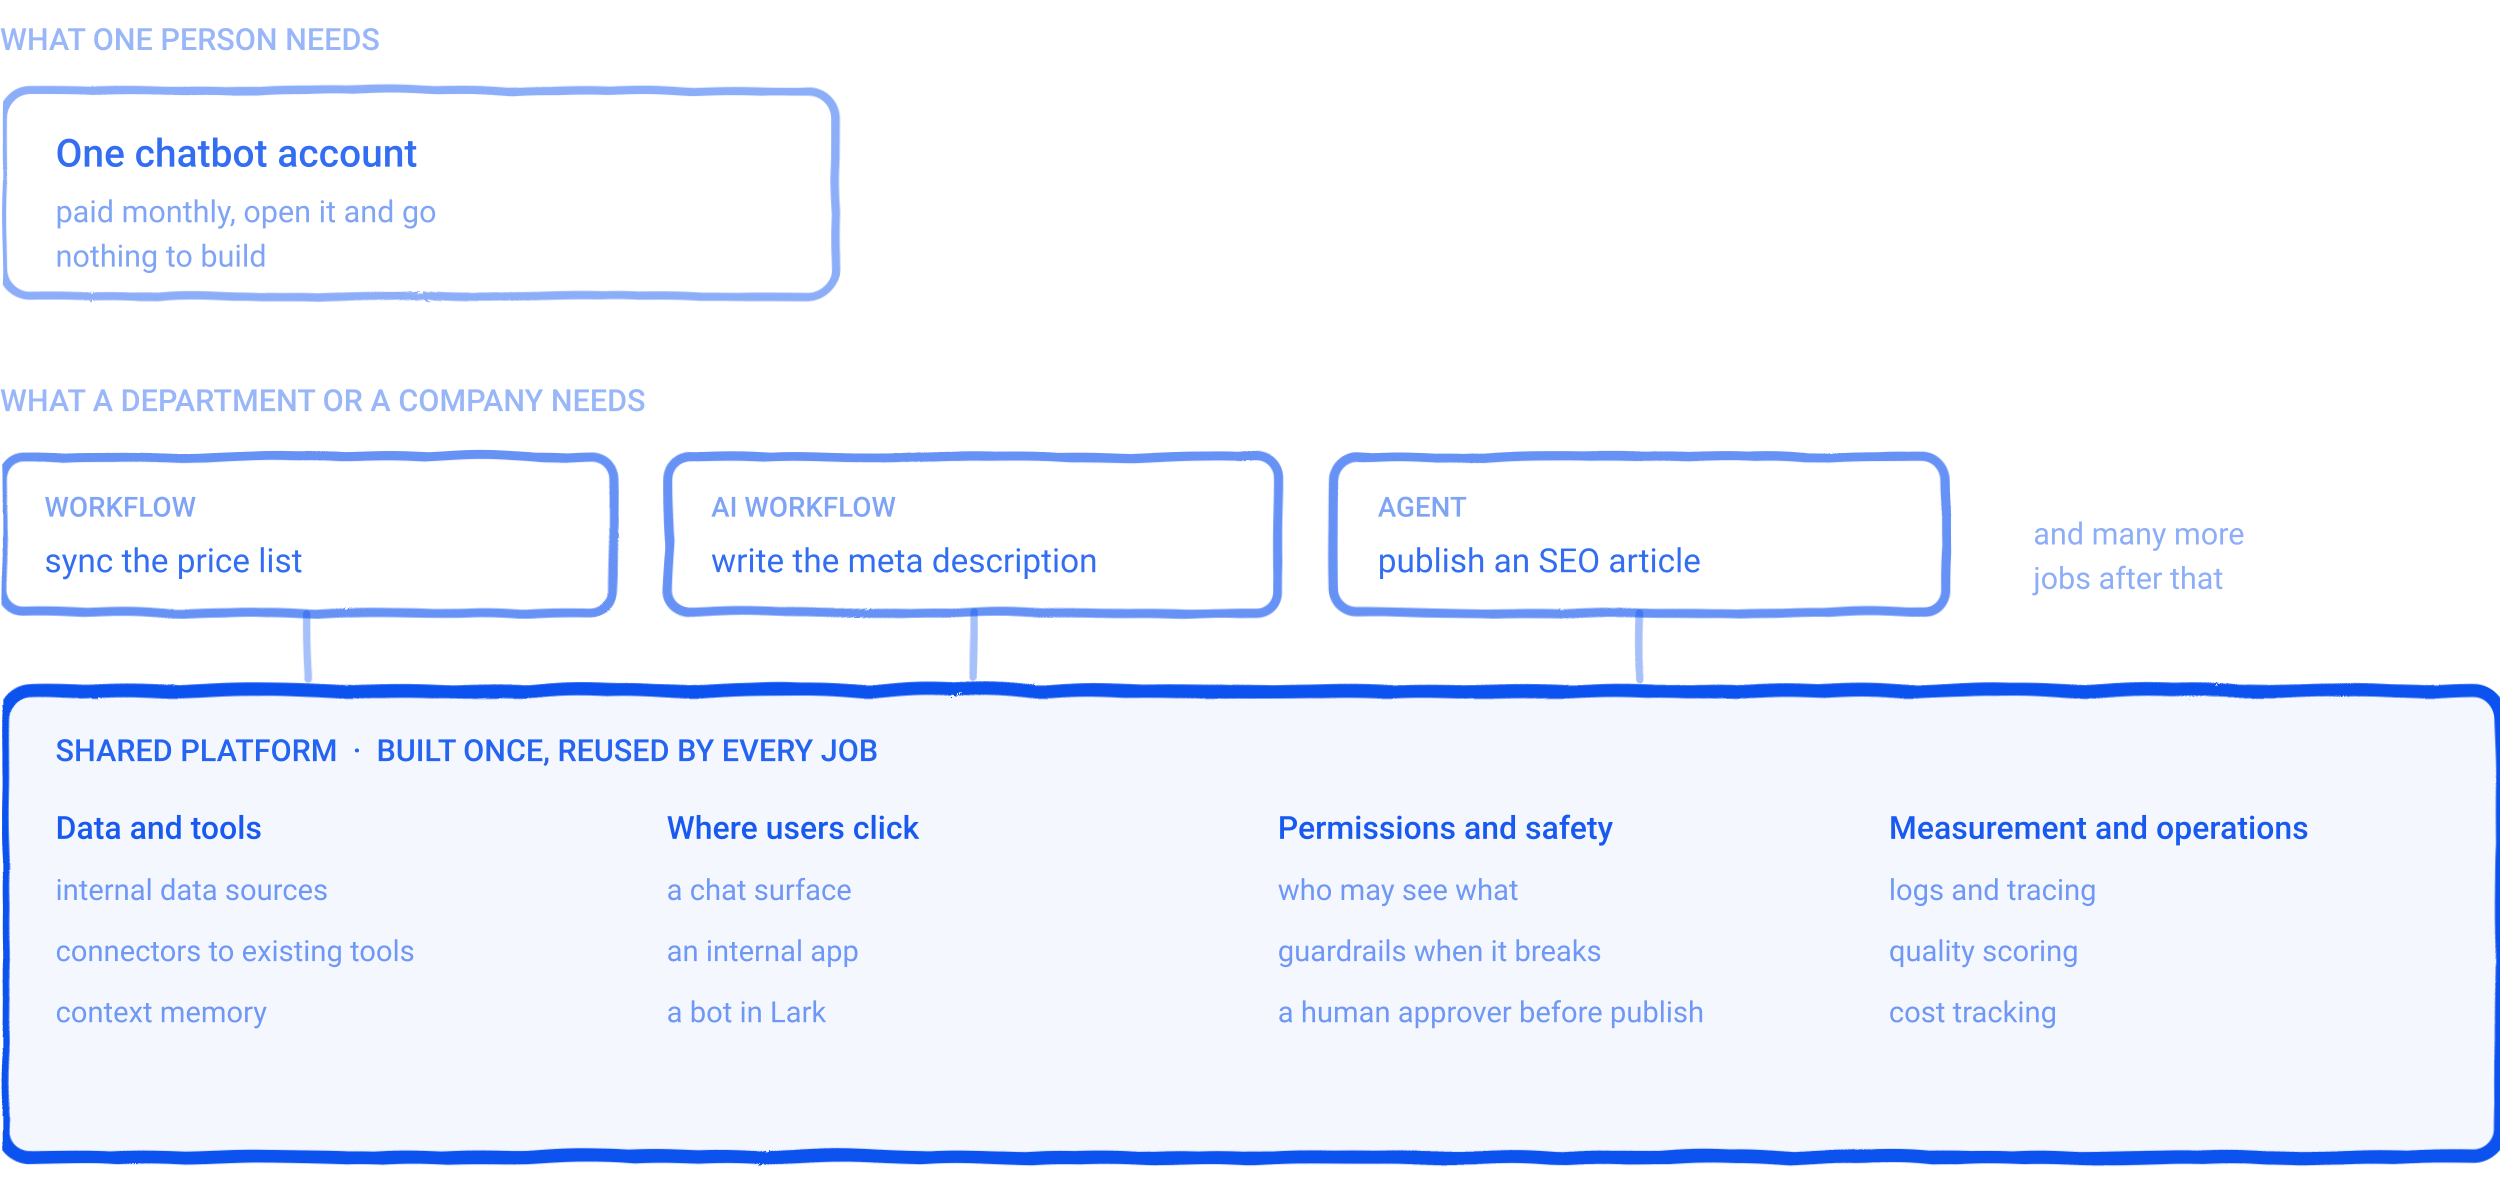
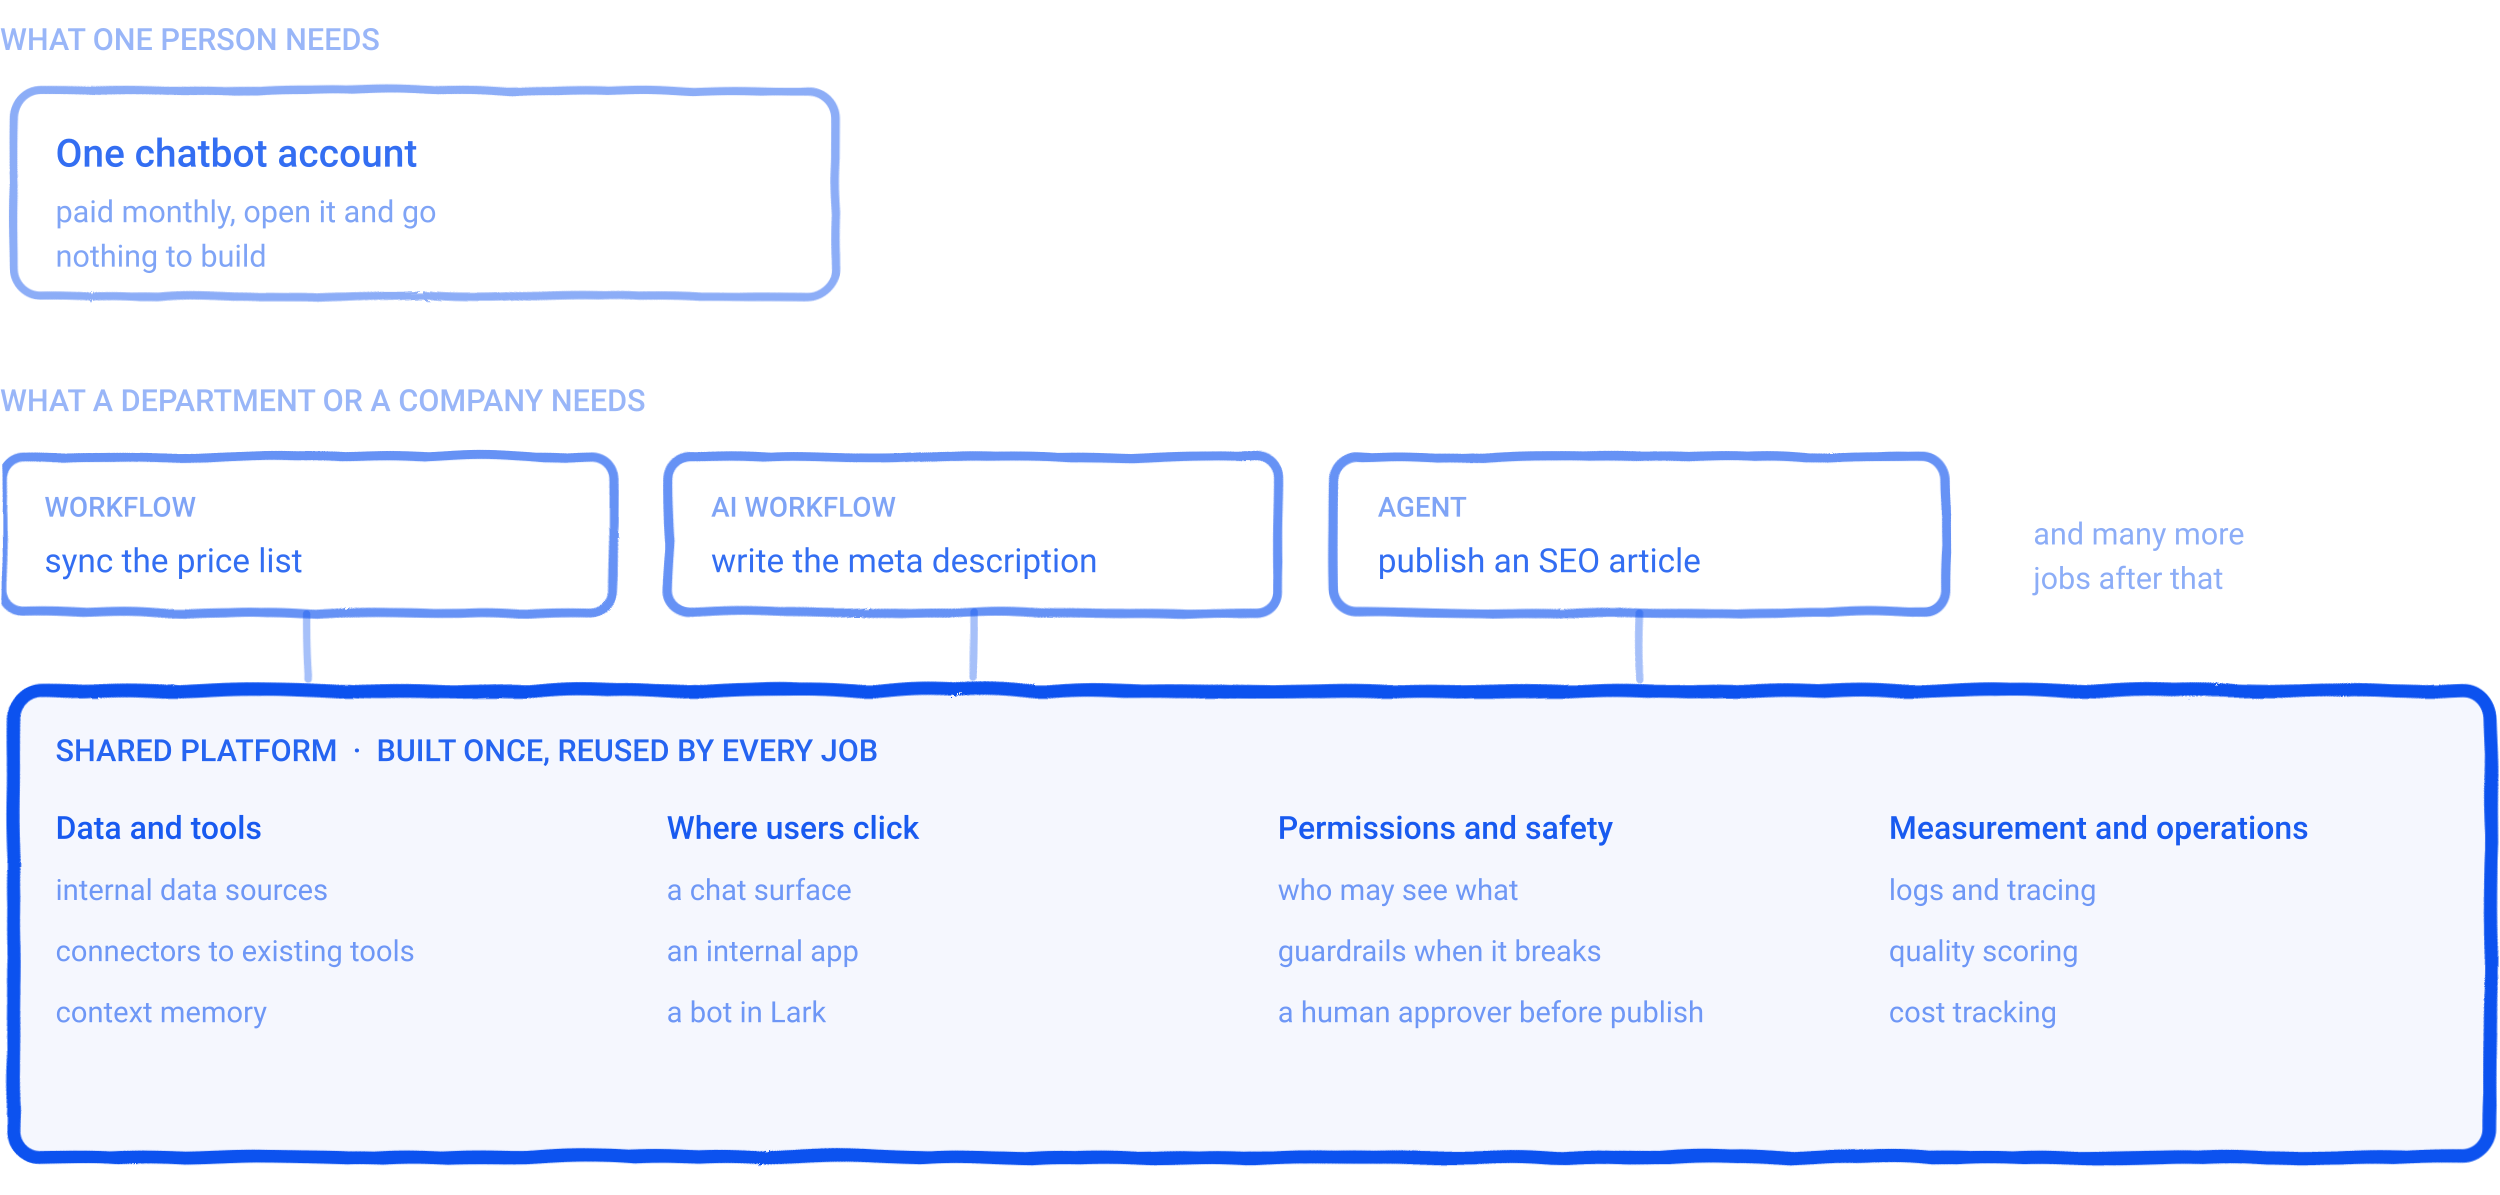
<svg xmlns="http://www.w3.org/2000/svg" viewBox="0 0 900 430" width="900" height="430" role="img" stroke-linejoin="round">
  <style>svg{color:#004AEF}@media (prefers-color-scheme:dark){svg{color:#8FB2FF}}</style>
  <defs>
    <filter id="rough" x="-20%" y="-20%" width="140%" height="140%">
      <feTurbulence type="turbulence" baseFrequency="0.016" numOctaves="2" seed="7" result="n" />
      <feDisplacementMap in="SourceGraphic" in2="n" scale="2.4" xChannelSelector="R" yChannelSelector="G" />
    </filter>
  </defs>
  <g filter="url(#rough)">
-     <rect x="0.0" y="32.0" width="300.0" height="74.0" rx="10" fill="none" stroke="currentColor" stroke-opacity="0.45" stroke-width="3.0" />
+     <rect x="4.0" y="32.0" width="296.0" height="74.0" rx="10" fill="none" stroke="currentColor" stroke-opacity="0.45" stroke-width="3.0" />
    <rect x="0.0" y="164.0" width="220.0" height="56.0" rx="8" fill="none" stroke="currentColor" stroke-opacity="0.60" stroke-width="3.3" />
    <rect x="240.0" y="164.0" width="220.0" height="56.0" rx="8" fill="none" stroke="currentColor" stroke-opacity="0.60" stroke-width="3.3" />
    <rect x="480.0" y="164.0" width="220.0" height="56.0" rx="8" fill="none" stroke="currentColor" stroke-opacity="0.60" stroke-width="3.3" />
    <path d="M110.0,220.0 L110.0,244.0" fill="none" stroke="currentColor" stroke-opacity="0.35" stroke-width="2.7" stroke-linecap="round" />
    <path d="M350.0,220.0 L350.0,244.0" fill="none" stroke="currentColor" stroke-opacity="0.35" stroke-width="2.7" stroke-linecap="round" />
    <path d="M590.0,220.0 L590.0,244.0" fill="none" stroke="currentColor" stroke-opacity="0.35" stroke-width="2.7" stroke-linecap="round" />
-     <rect x="0.0" y="248.0" width="900.0" height="168.0" rx="10" fill="currentColor" fill-opacity="0.04" stroke="currentColor" stroke-opacity="0.95" stroke-width="4.8" />
+     <rect x="4.0" y="248.0" width="892.0" height="168.0" rx="10" fill="currentColor" fill-opacity="0.04" stroke="currentColor" stroke-opacity="0.95" stroke-width="4.8" />
  </g>
  <text x="0.0" y="18.0" font-family="system-ui, -apple-system, Segoe UI, Roboto, Helvetica, Arial, sans-serif" font-size="11" font-weight="500" fill="currentColor" fill-opacity="0.40" text-anchor="start" xml:space="preserve">WHAT ONE PERSON NEEDS</text>
  <text x="20.0" y="60.0" font-family="system-ui, -apple-system, Segoe UI, Roboto, Helvetica, Arial, sans-serif" font-size="14" font-weight="500" fill="currentColor" fill-opacity="0.80" text-anchor="start" xml:space="preserve">One chatbot account</text>
  <text x="20.0" y="80.0" font-family="system-ui, -apple-system, Segoe UI, Roboto, Helvetica, Arial, sans-serif" font-size="11" font-weight="400" fill="currentColor" fill-opacity="0.50" text-anchor="start" xml:space="preserve">paid monthly, open it and go</text>
  <text x="20.0" y="96.0" font-family="system-ui, -apple-system, Segoe UI, Roboto, Helvetica, Arial, sans-serif" font-size="11" font-weight="400" fill="currentColor" fill-opacity="0.50" text-anchor="start" xml:space="preserve">nothing to build</text>
  <text x="0.0" y="148.0" font-family="system-ui, -apple-system, Segoe UI, Roboto, Helvetica, Arial, sans-serif" font-size="11" font-weight="500" fill="currentColor" fill-opacity="0.40" text-anchor="start" xml:space="preserve">WHAT A DEPARTMENT OR A COMPANY NEEDS</text>
  <text x="16.0" y="186.0" font-family="system-ui, -apple-system, Segoe UI, Roboto, Helvetica, Arial, sans-serif" font-size="10" font-weight="500" fill="currentColor" fill-opacity="0.50" text-anchor="start" xml:space="preserve">WORKFLOW</text>
  <text x="16.0" y="206.0" font-family="system-ui, -apple-system, Segoe UI, Roboto, Helvetica, Arial, sans-serif" font-size="12" font-weight="400" fill="currentColor" fill-opacity="0.80" text-anchor="start" xml:space="preserve">sync the price list</text>
  <text x="256.0" y="186.0" font-family="system-ui, -apple-system, Segoe UI, Roboto, Helvetica, Arial, sans-serif" font-size="10" font-weight="500" fill="currentColor" fill-opacity="0.50" text-anchor="start" xml:space="preserve">AI WORKFLOW</text>
  <text x="256.0" y="206.0" font-family="system-ui, -apple-system, Segoe UI, Roboto, Helvetica, Arial, sans-serif" font-size="12" font-weight="400" fill="currentColor" fill-opacity="0.80" text-anchor="start" xml:space="preserve">write the meta description</text>
  <text x="496.0" y="186.0" font-family="system-ui, -apple-system, Segoe UI, Roboto, Helvetica, Arial, sans-serif" font-size="10" font-weight="500" fill="currentColor" fill-opacity="0.50" text-anchor="start" xml:space="preserve">AGENT</text>
  <text x="496.0" y="206.0" font-family="system-ui, -apple-system, Segoe UI, Roboto, Helvetica, Arial, sans-serif" font-size="12" font-weight="400" fill="currentColor" fill-opacity="0.80" text-anchor="start" xml:space="preserve">publish an SEO article</text>
  <text x="732.0" y="196.0" font-family="system-ui, -apple-system, Segoe UI, Roboto, Helvetica, Arial, sans-serif" font-size="11" font-weight="400" fill="currentColor" fill-opacity="0.45" text-anchor="start" xml:space="preserve">and many more</text>
  <text x="732.0" y="212.0" font-family="system-ui, -apple-system, Segoe UI, Roboto, Helvetica, Arial, sans-serif" font-size="11" font-weight="400" fill="currentColor" fill-opacity="0.45" text-anchor="start" xml:space="preserve">jobs after that</text>
  <text x="20.0" y="274.0" font-family="system-ui, -apple-system, Segoe UI, Roboto, Helvetica, Arial, sans-serif" font-size="11" font-weight="500" fill="currentColor" fill-opacity="0.85" text-anchor="start" xml:space="preserve">SHARED PLATFORM  ·  BUILT ONCE, REUSED BY EVERY JOB</text>
  <text x="20.0" y="302.0" font-family="system-ui, -apple-system, Segoe UI, Roboto, Helvetica, Arial, sans-serif" font-size="11.5" font-weight="500" fill="currentColor" fill-opacity="0.90" text-anchor="start" xml:space="preserve">Data and tools</text>
  <text x="20.0" y="324.0" font-family="system-ui, -apple-system, Segoe UI, Roboto, Helvetica, Arial, sans-serif" font-size="10.5" font-weight="400" fill="currentColor" fill-opacity="0.55" text-anchor="start" xml:space="preserve">internal data sources</text>
  <text x="20.0" y="346.0" font-family="system-ui, -apple-system, Segoe UI, Roboto, Helvetica, Arial, sans-serif" font-size="10.5" font-weight="400" fill="currentColor" fill-opacity="0.55" text-anchor="start" xml:space="preserve">connectors to existing tools</text>
  <text x="20.0" y="368.0" font-family="system-ui, -apple-system, Segoe UI, Roboto, Helvetica, Arial, sans-serif" font-size="10.5" font-weight="400" fill="currentColor" fill-opacity="0.55" text-anchor="start" xml:space="preserve">context memory</text>
  <text x="240.0" y="302.0" font-family="system-ui, -apple-system, Segoe UI, Roboto, Helvetica, Arial, sans-serif" font-size="11.5" font-weight="500" fill="currentColor" fill-opacity="0.90" text-anchor="start" xml:space="preserve">Where users click</text>
  <text x="240.0" y="324.0" font-family="system-ui, -apple-system, Segoe UI, Roboto, Helvetica, Arial, sans-serif" font-size="10.5" font-weight="400" fill="currentColor" fill-opacity="0.55" text-anchor="start" xml:space="preserve">a chat surface</text>
  <text x="240.0" y="346.0" font-family="system-ui, -apple-system, Segoe UI, Roboto, Helvetica, Arial, sans-serif" font-size="10.5" font-weight="400" fill="currentColor" fill-opacity="0.55" text-anchor="start" xml:space="preserve">an internal app</text>
  <text x="240.0" y="368.0" font-family="system-ui, -apple-system, Segoe UI, Roboto, Helvetica, Arial, sans-serif" font-size="10.5" font-weight="400" fill="currentColor" fill-opacity="0.55" text-anchor="start" xml:space="preserve">a bot in Lark</text>
  <text x="460.0" y="302.0" font-family="system-ui, -apple-system, Segoe UI, Roboto, Helvetica, Arial, sans-serif" font-size="11.5" font-weight="500" fill="currentColor" fill-opacity="0.90" text-anchor="start" xml:space="preserve">Permissions and safety</text>
  <text x="460.0" y="324.0" font-family="system-ui, -apple-system, Segoe UI, Roboto, Helvetica, Arial, sans-serif" font-size="10.5" font-weight="400" fill="currentColor" fill-opacity="0.55" text-anchor="start" xml:space="preserve">who may see what</text>
  <text x="460.0" y="346.0" font-family="system-ui, -apple-system, Segoe UI, Roboto, Helvetica, Arial, sans-serif" font-size="10.5" font-weight="400" fill="currentColor" fill-opacity="0.55" text-anchor="start" xml:space="preserve">guardrails when it breaks</text>
  <text x="460.0" y="368.0" font-family="system-ui, -apple-system, Segoe UI, Roboto, Helvetica, Arial, sans-serif" font-size="10.5" font-weight="400" fill="currentColor" fill-opacity="0.55" text-anchor="start" xml:space="preserve">a human approver before publish</text>
  <text x="680.0" y="302.0" font-family="system-ui, -apple-system, Segoe UI, Roboto, Helvetica, Arial, sans-serif" font-size="11.5" font-weight="500" fill="currentColor" fill-opacity="0.90" text-anchor="start" xml:space="preserve">Measurement and operations</text>
  <text x="680.0" y="324.0" font-family="system-ui, -apple-system, Segoe UI, Roboto, Helvetica, Arial, sans-serif" font-size="10.5" font-weight="400" fill="currentColor" fill-opacity="0.55" text-anchor="start" xml:space="preserve">logs and tracing</text>
  <text x="680.0" y="346.0" font-family="system-ui, -apple-system, Segoe UI, Roboto, Helvetica, Arial, sans-serif" font-size="10.5" font-weight="400" fill="currentColor" fill-opacity="0.55" text-anchor="start" xml:space="preserve">quality scoring</text>
  <text x="680.0" y="368.0" font-family="system-ui, -apple-system, Segoe UI, Roboto, Helvetica, Arial, sans-serif" font-size="10.5" font-weight="400" fill="currentColor" fill-opacity="0.55" text-anchor="start" xml:space="preserve">cost tracking</text>
</svg>
